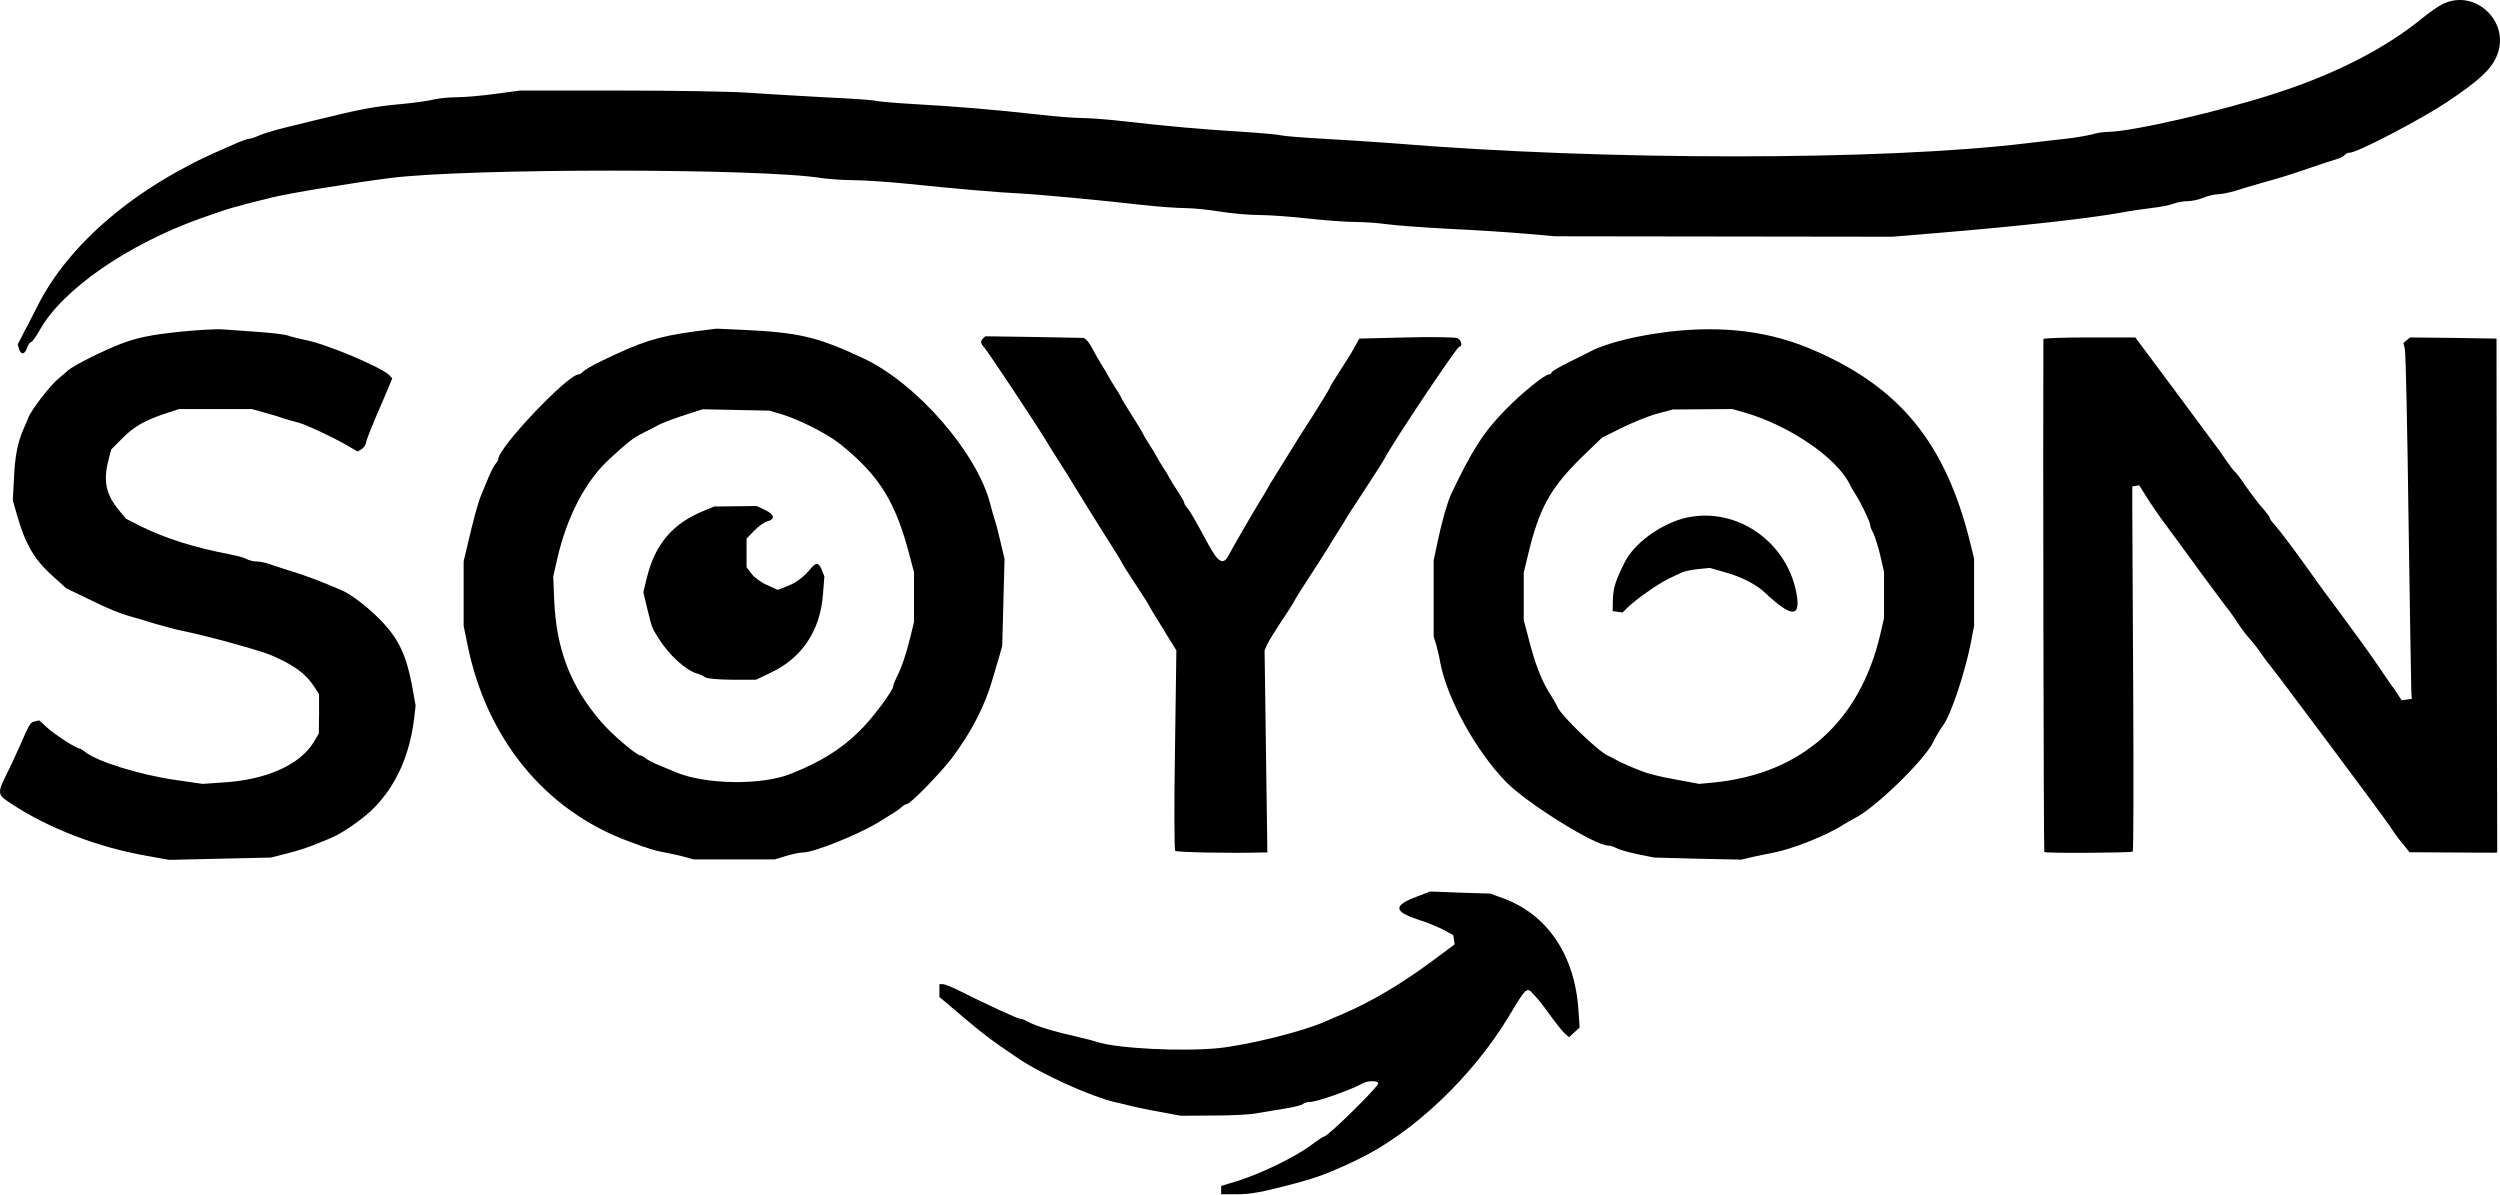
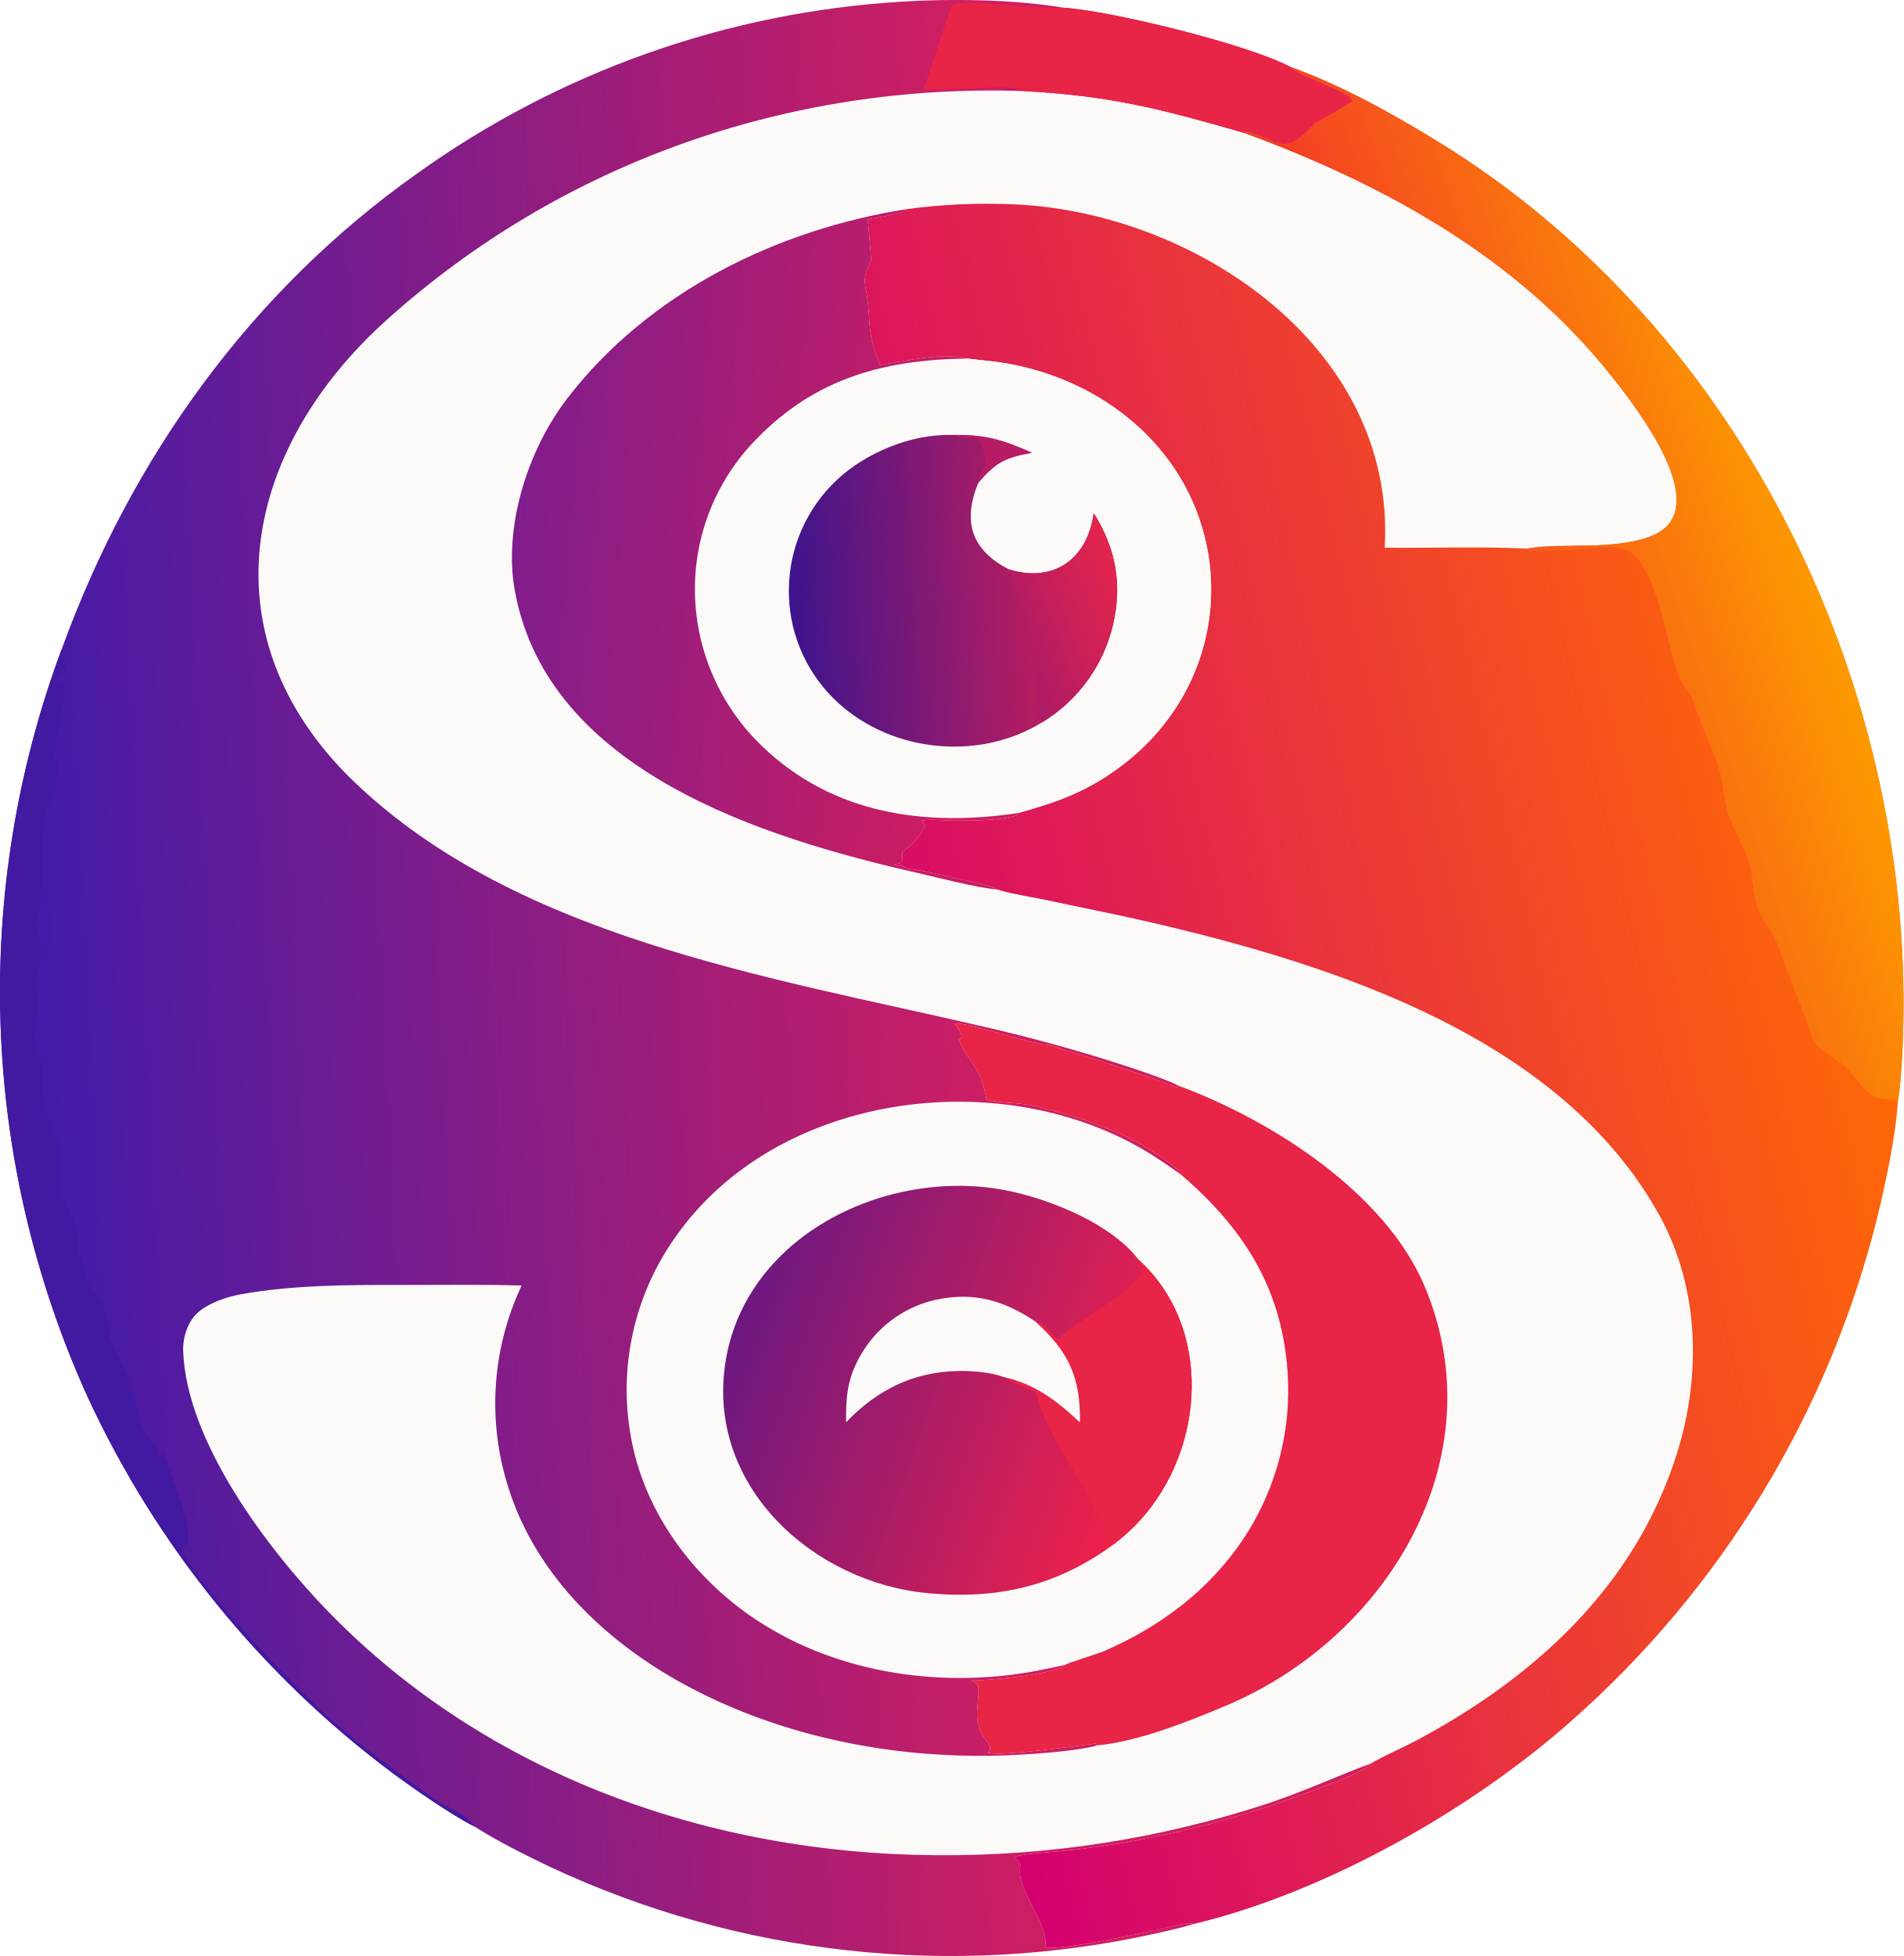
- <svg xmlns="http://www.w3.org/2000/svg" version="1.0" width="1082.453pt" height="517.106pt" viewBox="0 0 1082.453 517.106" preserveAspectRatio="xMidYMid" id="svg9">
-   <defs id="defs9" />
-   <g transform="matrix(0.1,0,0,-0.1,-371.254,713.1057)" fill="#000000" stroke="none" id="g9">
-     <g id="g10">
-       <path d="m 14284,7111 c -17,-9 -53,-34 -80,-56 -158,-130 -372,-241 -629,-325 -239,-79 -635,-170 -737,-170 -18,0 -49,-5 -68,-11 -19,-5 -71,-14 -115,-19 -44,-5 -118,-13 -165,-19 -627,-76 -1829,-76 -2750,0 -69,5 -201,14 -293,19 -93,5 -177,12 -187,15 -11,3 -84,10 -162,15 -171,10 -347,26 -519,46 -69,8 -150,14 -180,14 -30,0 -115,6 -189,15 -199,22 -355,35 -534,45 -87,5 -166,12 -175,15 -9,3 -109,10 -221,15 -113,6 -263,15 -335,20 -71,5 -321,9 -555,9 h -425 l -105,-14 c -58,-8 -134,-15 -170,-15 -36,0 -81,-5 -100,-10 -20,-5 -81,-14 -135,-19 -122,-11 -176,-21 -380,-71 -27,-7 -66,-16 -85,-21 -72,-17 -126,-32 -157,-45 -17,-8 -36,-14 -42,-14 -6,0 -27,-7 -48,-16 -21,-9 -51,-23 -68,-30 -372,-160 -665,-408 -800,-678 -20,-39 -40,-78 -44,-86 -5,-8 -16,-30 -25,-48 l -17,-32 6,-20 c 9,-27 24,-25 35,5 5,14 13,25 17,25 5,0 21,23 37,51 98,176 380,371 696,484 128,45 132,47 310,91 78,19 333,61 510,84 333,43 1607,43 1870,0 30,-4 91,-9 135,-9 44,0 148,-7 230,-15 212,-22 409,-39 485,-42 82,-4 364,-30 535,-50 72,-8 157,-14 190,-14 33,0 101,-7 150,-15 50,-8 126,-15 170,-15 44,0 139,-7 210,-15 72,-8 164,-15 205,-15 41,0 104,-5 140,-10 36,-5 157,-14 270,-20 113,-5 261,-15 330,-21 l 125,-11 730,-1 730,-1 205,17 c 360,30 653,63 790,88 30,6 87,14 125,19 39,4 83,13 98,19 16,6 43,11 61,11 19,0 50,7 69,15 20,8 48,15 63,15 14,0 47,7 73,14 25,8 73,23 106,32 97,27 145,42 225,70 41,14 89,30 107,35 18,5 35,14 38,19 4,6 13,10 22,10 32,0 308,144 422,220 135,91 186,137 212,194 68,149 -93,303 -237,227 z" id="path1" />
-       <path d="m 4495,5695 c -131,-14 -186,-25 -260,-53 -69,-26 -204,-93 -227,-114 -13,-11 -32,-28 -43,-37 -36,-29 -118,-136 -131,-171 -3,-8 -11,-28 -19,-45 -26,-58 -38,-121 -42,-215 l -5,-95 17,-60 c 37,-131 76,-198 160,-272 l 54,-49 93,-45 c 92,-45 135,-63 193,-79 17,-5 62,-18 100,-30 39,-11 90,-25 115,-30 111,-22 337,-85 387,-106 103,-45 150,-80 188,-139 l 19,-30 v -85 l -1,-85 -22,-37 c -60,-99 -206,-164 -394,-175 l -87,-6 -118,17 c -159,23 -343,81 -393,123 -8,7 -19,13 -22,13 -14,0 -113,64 -143,93 l -32,29 -17,-4 c -21,-4 -24,-9 -65,-103 -17,-38 -44,-97 -61,-130 -39,-80 -38,-85 24,-125 161,-106 375,-188 587,-225 l 95,-17 220,5 220,5 60,15 c 64,16 111,32 160,53 17,7 37,15 45,19 45,18 139,84 182,128 97,99 155,230 174,390 l 6,53 -16,90 c -24,125 -56,195 -126,270 -55,59 -137,123 -180,140 -8,3 -28,12 -45,19 -47,20 -105,42 -165,61 -30,9 -72,23 -93,30 -20,8 -49,14 -63,14 -14,0 -34,5 -45,11 -11,6 -41,14 -67,19 -161,31 -279,68 -391,123 l -63,32 -33,40 c -54,67 -66,124 -43,213 l 12,47 50,50 c 51,51 97,77 192,108 l 52,17 h 157 158 l 56,-16 c 31,-8 70,-20 86,-26 17,-5 44,-13 60,-17 34,-9 160,-68 218,-103 l 38,-22 17,10 c 9,6 19,20 20,30 2,10 11,35 19,54 8,19 20,49 27,65 7,17 20,46 28,65 8,19 21,48 27,64 l 12,28 -11,13 c -28,33 -279,139 -370,155 -25,5 -56,13 -70,18 -14,5 -72,12 -130,16 -58,4 -127,9 -155,11 -27,2 -108,-3 -180,-10 z" id="path2" />
-       <path d="m 6720,5696 c -161,-22 -233,-45 -403,-128 -38,-18 -73,-39 -79,-45 -6,-7 -15,-13 -20,-13 -47,0 -348,-317 -348,-367 0,-3 -6,-14 -13,-22 -7,-9 -21,-36 -31,-61 -10,-25 -24,-58 -31,-75 -13,-31 -33,-105 -59,-217 l -16,-67 v -140 -140 l 16,-78 c 82,-410 336,-721 699,-855 89,-33 112,-40 156,-48 26,-5 64,-13 85,-19 l 39,-11 h 176 176 l 49,15 c 27,8 60,15 74,15 45,0 233,75 320,127 80,49 93,57 108,71 7,6 17,12 22,12 14,0 142,131 192,196 88,117 146,230 181,354 9,30 21,73 28,95 l 11,40 5,188 5,188 -17,72 c -9,40 -21,86 -27,102 -5,17 -13,44 -17,61 -56,223 -318,525 -551,634 -199,93 -279,112 -525,123 l -110,5 z m 378,-359 c 76,-23 196,-84 250,-127 172,-137 244,-252 306,-496 l 16,-60 v -108 -108 l -16,-66 c -18,-74 -38,-132 -60,-175 -8,-16 -14,-32 -14,-37 0,-19 -94,-145 -148,-196 -80,-79 -167,-132 -297,-184 -126,-50 -369,-46 -495,7 -14,6 -45,19 -70,29 -25,10 -52,24 -61,31 -8,7 -19,13 -23,13 -17,0 -125,92 -171,146 -133,155 -194,314 -203,529 l -4,100 17,75 c 42,185 124,341 228,435 85,78 100,89 147,113 25,12 52,27 60,31 19,11 81,34 145,54 l 50,16 145,-3 145,-3 z" id="path3" />
-       <path d="m 6764,4921 c -136,-54 -213,-143 -249,-285 l -17,-69 17,-71 c 21,-86 20,-83 48,-127 45,-73 117,-139 167,-154 14,-4 30,-12 37,-17 7,-5 59,-10 116,-10 h 103 l 65,31 c 135,64 214,183 225,341 l 6,75 -11,28 c -12,31 -24,34 -43,12 -35,-42 -67,-67 -105,-81 l -43,-17 -44,20 c -25,10 -55,32 -68,48 l -23,30 v 62 62 l 34,35 c 18,19 44,37 57,40 34,9 30,30 -11,49 l -36,17 -92,-1 -92,-1 z" id="path4" />
-       <path d="m 10940,5695 c -141,-17 -270,-49 -338,-84 -9,-5 -52,-26 -94,-47 -43,-21 -78,-42 -78,-46 0,-5 -5,-8 -11,-8 -18,0 -120,-83 -188,-153 -95,-97 -145,-175 -236,-367 -16,-35 -41,-122 -59,-210 l -16,-75 v -165 -165 l 11,-35 c 5,-19 14,-55 18,-80 30,-156 156,-384 286,-516 89,-91 383,-274 440,-274 9,0 26,-5 38,-12 12,-6 53,-18 92,-26 l 70,-14 188,-5 189,-4 51,12 c 29,6 70,15 92,19 81,16 230,75 300,121 17,10 37,22 45,26 86,40 308,255 344,333 10,21 30,55 42,71 33,43 92,220 119,352 l 15,78 v 145 146 l -16,66 c -106,432 -303,675 -679,837 -188,82 -390,107 -625,80 z m 329,-351 c 192,-56 396,-195 452,-309 5,-11 18,-33 29,-50 23,-37 60,-114 60,-127 0,-6 6,-22 14,-36 7,-15 21,-58 30,-97 l 16,-70 v -100 -100 l -16,-70 c -89,-380 -341,-604 -721,-642 l -63,-6 -97,18 c -54,9 -116,24 -138,32 -52,19 -106,43 -125,54 -8,5 -24,13 -35,18 -42,18 -200,171 -218,209 -4,10 -16,31 -26,47 -45,69 -72,139 -105,271 l -16,60 v 103 103 l 16,66 c 51,216 98,300 245,443 l 78,75 86,43 c 47,23 116,51 153,61 l 67,18 129,1 129,1 z" id="path5" />
-       <path d="m 11000,4886 c -103,-28 -212,-109 -252,-188 -40,-80 -50,-111 -52,-160 l -1,-53 22,-3 21,-3 19,19 c 32,33 137,107 178,126 22,11 48,23 59,28 10,5 42,12 70,15 l 52,5 70,-20 c 65,-18 131,-52 165,-84 120,-113 161,-114 139,-1 -45,228 -272,377 -490,319 z" id="path6" />
-       <path d="m 7969,5666 c -12,-13 -11,-22 4,-38 14,-14 234,-346 272,-410 5,-9 30,-49 55,-88 25,-39 50,-79 55,-88 14,-23 57,-93 72,-117 7,-11 32,-51 55,-88 24,-38 51,-80 60,-95 10,-15 22,-36 28,-47 5,-11 33,-54 60,-95 27,-41 55,-84 60,-95 6,-11 18,-32 28,-47 9,-15 33,-53 52,-85 l 36,-58 -6,-430 c -4,-236 -3,-434 1,-438 5,-6 231,-11 381,-7 h 18 l -6,438 -6,437 11,25 c 6,14 34,59 61,100 28,41 55,84 60,95 6,11 33,54 60,95 27,41 76,117 107,169 32,51 63,100 68,110 6,9 40,61 76,116 36,55 72,111 79,125 41,77 311,480 321,480 16,0 9,29 -8,37 -10,4 -110,6 -222,3 l -203,-5 -22,-40 c -12,-22 -40,-67 -62,-100 -22,-34 -43,-68 -46,-77 -4,-9 -35,-60 -70,-115 -35,-54 -84,-131 -108,-171 -25,-40 -53,-85 -62,-100 -10,-15 -22,-36 -28,-47 -6,-11 -18,-32 -28,-47 -24,-38 -122,-207 -139,-240 -23,-45 -45,-34 -87,43 -59,109 -80,146 -92,160 -8,8 -14,19 -14,23 0,5 -13,27 -28,50 -15,22 -31,48 -35,56 -4,8 -16,29 -27,45 -11,17 -24,39 -30,50 -6,11 -19,34 -30,50 -11,17 -23,37 -27,45 -3,8 -25,44 -48,80 -23,36 -45,72 -48,80 -4,8 -16,29 -27,45 -11,17 -24,39 -30,50 -6,11 -19,34 -30,50 -10,17 -26,44 -35,62 -9,18 -22,36 -28,42 l -12,9 -213,4 -213,3 z" id="path7" />
-       <path d="m 12560,5663 c -2,-395 1,-2217 4,-2221 6,-6 377,-4 383,2 3,3 4,308 2,678 -2,370 -4,725 -4,788 v 115 l 15,2 15,3 23,-37 c 21,-35 68,-104 113,-163 10,-14 68,-92 128,-175 61,-82 115,-156 121,-162 6,-7 25,-34 42,-60 17,-27 42,-58 54,-71 11,-12 34,-41 50,-65 16,-23 32,-44 35,-47 10,-9 484,-644 517,-693 17,-26 36,-53 42,-60 5,-6 18,-22 28,-34 l 17,-22 175,-1 c 96,-1 182,-1 190,-1 l 15,1 -2,1113 -1,1112 -187,3 -187,2 -15,-12 -14,-12 6,-25 c 4,-14 11,-345 16,-736 6,-390 11,-726 12,-745 l 2,-35 -22,-3 -22,-3 -18,28 c -9,15 -20,30 -23,33 -3,3 -27,39 -55,80 -27,41 -97,138 -154,215 -58,77 -121,163 -140,191 -61,86 -135,185 -158,211 -13,13 -23,27 -23,32 0,4 -14,23 -31,42 -17,19 -49,61 -72,94 -22,33 -45,63 -50,66 -5,4 -21,25 -36,47 -14,22 -38,55 -52,73 -14,19 -96,130 -183,247 l -158,212 h -199 c -110,0 -199,-3 -199,-7 z" id="path8" />
-       <path d="m 9850,3250 c -105,-39 -105,-65 1,-100 41,-13 92,-34 114,-46 l 40,-22 3,-20 3,-20 -93,-69 c -140,-104 -271,-181 -398,-235 -19,-8 -51,-22 -70,-30 -92,-42 -330,-101 -460,-115 -157,-16 -437,-2 -525,26 -16,5 -52,15 -80,21 -111,25 -191,49 -227,70 -10,6 -23,10 -29,10 -10,0 -149,64 -272,126 -27,13 -55,24 -63,24 h -14 v -28 -28 l 23,-19 c 168,-143 182,-154 313,-243 105,-72 316,-167 424,-193 19,-4 53,-12 75,-18 22,-5 78,-17 125,-25 l 85,-16 140,1 c 77,0 163,4 190,10 28,5 82,14 120,20 39,6 74,15 79,20 6,5 19,9 31,9 30,0 172,50 227,80 23,13 68,13 68,0 0,-15 -218,-230 -235,-230 -3,0 -29,-17 -58,-39 -68,-50 -212,-120 -309,-151 l -78,-24 v -18 -18 h 66 c 61,0 111,9 254,47 100,27 151,46 270,103 239,114 496,357 654,618 78,130 79,131 108,98 26,-27 28,-30 80,-101 20,-28 45,-58 55,-68 l 19,-17 23,21 23,21 -5,72 c -14,239 -134,418 -327,488 l -55,20 -130,4 -130,5 z" id="path9" />
-     </g>
-   </g>
+ <svg xmlns="http://www.w3.org/2000/svg" version="1.1" style="display:block" viewBox="0 0 1270.241 1305.004" width="777.775" height="799.06" preserveAspectRatio="none" id="svg29">
+   <defs id="defs14">
+     <linearGradient id="Gradient1" gradientUnits="userSpaceOnUse" x1="1019.2" y1="724.708" x2="732.38" y2="701.18" gradientTransform="translate(-387.5961,-359.8402)">
+       <stop class="stop0" offset="0" stop-opacity="1" stop-color="rgb(203,29,98)" id="stop1" />
+       <stop class="stop1" offset="1" stop-opacity="1" stop-color="rgb(128,29,140)" id="stop2" />
+     </linearGradient>
+     <linearGradient id="Gradient2" gradientUnits="userSpaceOnUse" x1="1138.96" y1="759.012" x2="1060.8" y2="787.71" gradientTransform="translate(-387.5961,-359.8402)">
+       <stop class="stop0" offset="0" stop-opacity="1" stop-color="rgb(227,36,76)" id="stop3" />
+       <stop class="stop1" offset="1" stop-opacity="1" stop-color="rgb(171,27,103)" id="stop4" />
+     </linearGradient>
+     <linearGradient id="Gradient3" gradientUnits="userSpaceOnUse" x1="1076.87" y1="750.389" x2="915.572" y2="758.75" gradientTransform="translate(-387.5961,-359.8402)">
+       <stop class="stop0" offset="0" stop-opacity="1" stop-color="rgb(183,29,96)" id="stop5" />
+       <stop class="stop1" offset="1" stop-opacity="1" stop-color="rgb(62,20,141)" id="stop6" />
+     </linearGradient>
+     <linearGradient id="Gradient4" gradientUnits="userSpaceOnUse" x1="1589.62" y1="719.271" x2="1360.54" y2="795.996" gradientTransform="translate(-387.5961,-359.8402)">
+       <stop class="stop0" offset="0" stop-opacity="1" stop-color="rgb(253,153,0)" id="stop7" />
+       <stop class="stop1" offset="1" stop-opacity="1" stop-color="rgb(244,64,35)" id="stop8" />
+     </linearGradient>
+     <linearGradient id="Gradient5" gradientUnits="userSpaceOnUse" x1="1617.04" y1="945.684" x2="947.451" y2="1103.5" gradientTransform="translate(-387.5961,-359.8402)">
+       <stop class="stop0" offset="0" stop-opacity="1" stop-color="rgb(255,103,7)" id="stop9" />
+       <stop class="stop1" offset="1" stop-opacity="1" stop-color="rgb(211,0,113)" id="stop10" />
+     </linearGradient>
+     <linearGradient id="Gradient6" gradientUnits="userSpaceOnUse" x1="1147.56" y1="1329.81" x2="882.226" y2="1236.04" gradientTransform="translate(-387.5961,-359.8402)">
+       <stop class="stop0" offset="0" stop-opacity="1" stop-color="rgb(238,33,74)" id="stop11" />
+       <stop class="stop1" offset="1" stop-opacity="1" stop-color="rgb(109,24,129)" id="stop12" />
+     </linearGradient>
+     <linearGradient id="Gradient7" gradientUnits="userSpaceOnUse" x1="1055.3" y1="1010.4" x2="409.351" y2="1041.52" gradientTransform="translate(-387.5961,-359.8402)">
+       <stop class="stop0" offset="0" stop-opacity="1" stop-color="rgb(207,30,97)" id="stop13" />
+       <stop class="stop1" offset="1" stop-opacity="1" stop-color="rgb(65,27,169)" id="stop14" />
+     </linearGradient>
+   </defs>
+   <path fill="#fcfaf9" d="m 41.134,433.216 c 46.153,-127.268 125.985,-238.717 236.911,-317.231 94.98,-68.123 207.31,-107.956 323.989,-114.886 32.36,-2.065 75.35,-1.484 107.54,4.03 32.2,2.119 123.3,24.499 151.62,39.562 34.02,12.177 67.91,31.069 98.81,50.058 203.57,125.084 319.72,367.005 309.63,603.251 -0.47,10.95 -1.36,26.43 -3.2,37.15 -1.46,23.25 -8.1,53.89 -13.59,76.55 -32.33,130.48 -103.73,247.98 -204.65,336.79 -66.97,59.32 -164.15,114.31 -251.71,135.16 -6.52,2.14 -17.87,4.71 -24.76,6.24 -136.07,30.33 -278.346,14.74 -404.621,-44.32 -16.741,-8.01 -34.836,-17 -50.482,-26.94 -15.041,-7.53 -40.682,-25.34 -54.318,-35.44 -87.908,-65.53 -158.033,-152.01 -203.993,-251.56 -71.279,-157.36 -77.453,-336.52 -17.176,-498.414 z" id="path14" />
+   <path fill="url(#Gradient7)" d="m 41.134,433.216 c 46.153,-127.268 125.985,-238.717 236.911,-317.231 94.98,-68.123 207.31,-107.956 323.989,-114.886 32.36,-2.065 75.35,-1.484 107.54,4.03 32.2,2.119 123.3,24.499 151.62,39.562 5.82,6.954 41.39,16.344 41.37,22.895 1.92,-1.139 -27.22,16.905 -24.06,13.496 -22.2,23.974 -21.58,13.898 -46.93,6.471 l -1.16,1.158 c -55.03,-15.818 -89.5,-25.012 -148.02,-27.954 -156.05,-5.201 -308.147,47.902 -424.79,153.095 -93.074,83.939 -121.071,205.847 -26.714,302.416 108.794,109.04 282.207,135.282 426.614,168.952 32.16,7.37 63.97,16.21 95.33,26.49 7.98,2.64 26.68,8.89 33.93,12.79 l -1.66,0.94 c -17.91,-6.8 -36.04,-13.02 -54.36,-18.64 -0.95,-0.29 -31.25,-9.6 -30.44,-9.59 -11.69,-0.16 -54.88,-15.46 -63.11,-14.31 l 1.05,1.61 c 1.55,2.39 3.32,4.67 3.42,7.36 l -2.03,1.95 c 9.16,18.76 14.72,17.47 18.63,39.85 9.65,2.72 19.68,1.45 31.22,4.09 34.45,7.86 70.8,20.17 97.8,43.82 0.45,0.39 0.82,1.64 1.03,2.25 40.99,35.22 66.64,74.65 70.84,130.05 3.69,48.05 -12.14,95.55 -43.9,131.79 -21.07,24.42 -48.63,42.98 -78.16,55.8 -5.48,2.38 -23.06,7.46 -26.32,9.29 -7.08,6.6 -51.3,10.36 -62.7,10.45 2.88,1.58 3.21,1.25 4.85,4.3 0.08,17.41 -4.46,22.21 5.53,36.18 2.91,4.07 2.77,5.13 0.67,7.76 8.6,2.64 60.92,-4.88 72.16,-6.21 0.32,0.42 0.64,0.84 0.97,1.26 -13.33,3.77 -41.47,5.73 -55.72,6.42 -75.339,3.64 -153.621,-10.96 -220.174,-47.25 -54.316,-29.62 -101.684,-75.69 -118.839,-136.89 -12.205,-42.89 -8.452,-88.76 10.563,-129.09 -26.011,-0.84 -52.911,-0.36 -79.118,-0.4 -35.733,-0.04 -73.389,-0.1 -108.647,6.31 -9.19,1.67 -21.192,5.81 -28.152,11.98 -6.865,6.09 -10.244,16.66 -9.941,25.66 2.045,60.78 56.851,132.93 97.146,174.33 105.948,108.86 254.083,161.02 404.212,162.18 75.68,0.75 150.98,-10.95 222.87,-34.64 25.02,-8.45 44.95,-17.85 68.33,-26.53 -4.59,5.57 -23.16,12.03 -30.77,15.03 -55.91,22.04 -115.05,37.36 -174.89,43.32 -7.37,0.74 -26.18,1.72 -31.87,3.98 l 0.71,0.89 c 3.53,4.5 2.94,2.89 2.64,7.92 -0.85,14.6 19.77,37.47 16.83,51.38 9.92,2.79 62.99,-9.39 76.13,-11.74 5.65,-1 17.9,-5.42 22.92,-3.71 -6.52,2.14 -17.87,4.71 -24.76,6.24 -136.07,30.33 -278.346,14.74 -404.621,-44.32 -16.741,-8.01 -34.836,-17 -50.482,-26.94 -15.041,-7.53 -40.682,-25.34 -54.318,-35.44 -87.908,-65.53 -158.033,-152.01 -203.993,-251.56 -71.279,-157.36 -77.453,-336.52 -17.176,-498.414 z" id="path15" style="fill:url(#Gradient7)" />
+   <path fill="#fcfaf9" d="m 710.774,1110.76 c -6.94,1.57 -13.92,3.01 -20.93,4.32 -64.49,11.72 -135.417,0.58 -189.657,-37.4 -39.977,-27.99 -70.727,-70.74 -79.225,-119.26 -8.383,-46.65 2.394,-94.7 29.893,-133.3 67.016,-95.45 213.469,-115.11 311.159,-58.63 9.17,5.3 17.65,11.25 26.3,17.34 40.99,35.22 66.64,74.65 70.84,130.05 3.69,48.05 -12.14,95.55 -43.9,131.79 -21.07,24.42 -48.63,42.98 -78.16,55.8 -5.48,2.38 -23.06,7.46 -26.32,9.29 z" id="path16" />
+   <path fill="url(#Gradient6)" d="m 743.224,1030.3 c -37.76,27.84 -77.42,37.03 -124.21,32.62 -75.429,-7.11 -145.302,-69.48 -135.536,-149.66 10.323,-84.75 100.621,-131.56 179.616,-120.49 30.75,4.31 77.1,21.92 96.52,47.5 49.82,45.09 44.81,126.33 0.98,174.26 -5.3,5.77 -11.12,11.05 -17.37,15.77 z" id="path17" style="fill:url(#Gradient6)" />
+   <path fill="#e82447" d="m 759.614,840.27 c 49.82,45.09 44.81,126.33 0.98,174.26 -5.3,5.77 -11.12,11.05 -17.37,15.77 -1.51,-0.92 -2.51,-1.42 -3.2,-3.21 -10.04,-26.1 -26.73,-49.08 -39.48,-73.83 -3.89,-7.56 -6.89,-16.37 -9.35,-24.48 -5.96,-3.05 -17.5,-6.51 -21.71,-10.1 20.94,4.47 35.95,16.01 51.16,30.33 0.54,-30.24 -7.64,-47.37 -29.92,-67.45 8.85,1.91 8.15,7.34 15.86,12.07 6.43,-10.61 53.36,-31.5 56.04,-47.91 -2.01,-2.1 -2.17,-2.66 -3.01,-5.45 z" id="path18" />
+   <path fill="#fcfaf9" d="m 564.608,948.85 c -0.299,-19.12 1.388,-32.02 12.138,-48.67 11.203,-17.15 28.801,-29.12 48.878,-33.23 25.08,-5.06 44.39,0.91 65.1,14.61 22.28,20.08 30.46,37.21 29.92,67.45 -15.21,-14.32 -30.22,-25.86 -51.16,-30.33 -7.69,-3.21 -21.9,-4.2 -30.18,-4 -30.323,0.72 -53.952,12.71 -74.696,34.17 z" id="path19" />
+   <path fill="#4219a1" d="m 316.621,1218.63 c -15.041,-7.53 -40.682,-25.34 -54.318,-35.44 -87.908,-65.53 -158.033,-152.01 -203.993,-251.56 -71.279,-157.36 -77.453,-336.52 -17.176,-498.414 1.013,5.658 3.678,10.623 2.916,14.323 -5.598,4.173 -8.69,2.717 -9.422,10.53 l 0.84,0.482 c 3.363,-2.654 1.614,-2.26 5.145,-2.168 1.944,2.198 2.387,5.136 1.998,7.974 -1.775,12.948 -3.518,26.123 -6.883,38.772 -0.167,0.626 2.463,4.338 2.973,5.003 -0.798,7.826 -1.323,16.416 -3.22,23.98 -1.073,4.282 -7.197,13.213 -7.32,17.255 -0.623,20.591 1.28,41.707 -3.33,62.004 -1.547,8.613 2.356,16.667 2.3,25.549 -0.022,3.55 -3.656,17.49 -3.219,19.33 3.395,14.27 0.557,21.63 -1.757,35.58 -0.796,4.8 4.058,9.53 5.352,13.97 0.668,11.27 -0.235,19.17 1.792,30.82 1.296,10.39 7.192,17.42 9.56,27.66 2.356,10.2 -1.715,22.57 2.229,32.18 5.811,14.16 13.338,20.89 11.074,37.9 -0.201,1.51 6.7,17.5 6.777,21.02 8.505,15.11 14.059,17.11 13.719,35.89 -0.05,2.75 12.828,25.32 13.785,30.22 3.338,9.4 5.025,20.38 8.366,30.2 4.675,13.74 10.462,5.79 10.455,20.27 l 0.942,0.82 2.178,-2.82 1.441,0.42 c 3.926,13.83 19.357,48.7 14.611,60.27 l -2.92,1.53 c 2.742,18.84 82.03,100.4 100.371,116.07 19.283,16.47 47.709,37.8 68.881,52.57 7.226,5.03 21.177,9.9 25.853,17.81 z" id="path20" />
+   <path fill="#e82447" d="m 682.394,60.757 -0.2,-0.69 c -7.13,-4.401 -55.91,1.156 -66.04,-0.839 2.18,-2.398 15.09,-47.82 19.7,-56.297 7.95,-3.623 60.06,3.394 72.61,2.305 l 1.11,-0.107 c 32.2,2.119 123.3,24.499 151.62,39.562 5.82,6.954 41.39,16.344 41.37,22.895 1.92,-1.139 -27.22,16.905 -24.06,13.496 -22.2,23.974 -21.58,13.898 -46.93,6.471 l -1.16,1.158 c -55.03,-15.818 -89.5,-25.012 -148.02,-27.954 z" id="path21" />
+   <path fill="url(#Gradient5)" d="m 861.194,44.691 c 34.02,12.177 67.91,31.069 98.81,50.058 203.57,125.084 319.72,367.005 309.63,603.251 -0.47,10.95 -1.36,26.43 -3.2,37.15 -1.46,23.25 -8.1,53.89 -13.59,76.55 -32.33,130.48 -103.73,247.98 -204.65,336.79 -66.97,59.32 -164.15,114.31 -251.71,135.16 -5.02,-1.71 -17.27,2.71 -22.92,3.71 -13.14,2.35 -66.21,14.53 -76.13,11.74 2.94,-13.91 -17.68,-36.78 -16.83,-51.38 0.3,-5.03 0.89,-3.42 -2.64,-7.92 l -0.71,-0.89 c 5.69,-2.26 24.5,-3.24 31.87,-3.98 59.84,-5.96 118.98,-21.28 174.89,-43.32 7.61,-3 26.18,-9.46 30.77,-15.03 4.37,-2.97 23.23,-11.59 29.33,-14.83 79.78,-42.28 146.83,-103.33 174.78,-191.57 16.47,-52 15.15,-110.56 -11.21,-158.66 -65.25,-119.04 -216.91,-167.69 -340.65,-196.341 -22.54,-5.219 -44.69,-9.483 -67.18,-14.354 -7.91,-1.714 -25.85,-4.637 -32.52,-6.803 l -1.55,-0.519 c -2.61,-2.503 -54.389,-13.96 -60.415,-14.037 -3.776,-3.241 -6.676,-0.859 -8.646,-3.057 2.458,-0.029 1.216,0.118 3.72,-0.479 2.471,-2.825 1.633,-2.171 1.487,-7.235 6.612,-5.105 12.294,-10.342 15.574,-18.155 -1.87,-1.606 -1.38,-0.834 -2.33,-3.008 5.04,-1.216 12.5,-0.247 17.92,-0.192 13.25,0.132 32.82,0.426 45.3,-3.29 l 0.94,-1.603 c 26.82,-7.474 46.13,-14.37 68.88,-31.406 31.79,-23.794 53.27,-58.74 58.66,-98.292 5.24,-38.64 -5.3,-77.764 -29.25,-108.535 -27.61,-35.681 -70.26,-57.549 -114.68,-63.017 -5.82,-0.716 -11.6,-1.206 -17.42,-1.975 -15.14,-4.563 -42.835,1.978 -58.14,4.286 -0.791,-1.693 -1.513,-3.416 -2.166,-5.166 -5.429,-14.303 -4.571,-20.443 -5.898,-34.91 -1.382,-15.063 -5.073,-15.29 1.817,-29.468 0.46,-0.948 -1.717,-24.338 -2.076,-27.864 5.398,-0.511 22.973,-3.526 26.65,-6.672 23.513,-3.038 42.483,-3.888 66.133,-3.282 122.66,3.143 260.03,94.149 252.19,229.269 29.85,0.332 65.93,-0.894 94.77,0.6 24.98,-4.195 59.42,1.613 84.13,-8.819 41.73,-17.617 -10.29,-84.353 -27.14,-105.699 -62.96,-79.771 -152.07,-128.412 -245.38,-162.786 l 1.16,-1.158 c 25.35,7.427 24.73,17.503 46.93,-6.471 -3.16,3.409 25.98,-14.635 24.06,-13.496 0.02,-6.551 -35.55,-15.941 -41.37,-22.895 z" id="path22" style="fill:url(#Gradient5)" />
+   <path fill="url(#Gradient4)" d="m 861.194,44.691 c 34.02,12.177 67.91,31.069 98.81,50.058 203.57,125.084 319.72,367.005 309.63,603.251 -0.47,10.95 -1.36,26.43 -3.2,37.15 -4.12,-3.34 -11.44,-0.95 -16.32,-3.7 -7.61,-4.74 -12.23,-13.79 -18.99,-19.92 -7.25,-6.57 -19.03,-10.23 -22.13,-19.99 -4.52,-14.86 -10.93,-29.2 -16.51,-43.6 -4.47,-11.532 -5.93,-20.768 -13.65,-31.089 -7.58,-10.127 -8.45,-20.414 -9.86,-32.478 -1.56,-13.395 -10.34,-27.052 -15.15,-39.609 -4.01,-10.917 -4.13,-26.488 -8.39,-36.939 -5.69,-13.954 -11.7,-28.424 -16.48,-42.799 -0.81,-2.416 -6.52,-7.794 -8.83,-14.204 -9.19,-25.449 -11.54,-58.455 -28.51,-79.714 -10.21,-11.588 -39.7,-2.832 -53.84,-3.654 -4.84,-0.282 -15.03,2.073 -18.97,-1.439 24.98,-4.195 59.42,1.613 84.13,-8.819 41.73,-17.617 -10.29,-84.353 -27.14,-105.699 -62.96,-79.771 -152.07,-128.412 -245.38,-162.786 l 1.16,-1.158 c 25.35,7.427 24.73,17.503 46.93,-6.471 -3.16,3.409 25.98,-14.635 24.06,-13.496 0.02,-6.551 -35.55,-15.941 -41.37,-22.895 z" id="path23" style="fill:url(#Gradient4)" />
+   <path fill="#fcfaf9" d="m 645.524,239.222 c 5.82,0.769 11.6,1.259 17.42,1.975 44.42,5.468 87.07,27.336 114.68,63.017 23.95,30.771 34.49,69.895 29.25,108.535 -5.39,39.552 -26.87,74.498 -58.66,98.292 -22.75,17.036 -42.06,23.932 -68.88,31.406 -62.01,9.308 -123.285,0.761 -170.356,-44.195 -27.937,-26.542 -44.203,-63.083 -45.228,-101.604 -0.96,-38.936 14.028,-76.574 41.49,-104.191 39.535,-40.498 85.489,-52.529 140.284,-53.235 z" id="path24" />
+   <path fill="url(#Gradient3)" d="m 634.874,290.199 c 22.45,-0.339 33.43,2.867 53.69,11.853 -17.81,3.307 -23.82,6.103 -35.76,20.069 -10.67,26.046 -4.5,45 20.64,57.828 29.96,9.056 52.23,-7.075 56.4,-37.616 14.69,23.303 19.13,47.158 12.94,74.248 -6.25,26.944 -22.99,50.28 -46.51,64.832 l -0.89,0.537 c -43.61,26.889 -104.311,19.661 -140.24,-17.027 -18.844,-19.272 -29.191,-45.284 -28.733,-72.234 0.397,-27.383 11.856,-53.442 31.768,-72.244 19.379,-18.406 49.965,-30.981 76.695,-30.246 z" id="path25" style="fill:url(#Gradient3)" />
+   <path fill="url(#Gradient2)" d="m 673.444,379.949 c 29.96,9.056 52.23,-7.075 56.4,-37.616 14.69,23.303 19.13,47.158 12.94,74.248 -6.25,26.944 -22.99,50.28 -46.51,64.832 l -0.89,0.537 c -4.54,-2.914 -1.05,-5.421 -1.93,-10.677 -0.35,-2.046 -1.27,-5.152 -1.28,-6.987 -0.08,-17.441 -1.89,-35.139 -6.1,-52.07 -1.55,-6.172 -6.89,-15.06 -9.24,-21.196 -1.35,-3.543 -1.92,-7.034 -3.39,-11.071 z" id="path26" style="fill:url(#Gradient2)" />
+   <path fill="#b61b64" d="m 634.874,290.199 c 22.45,-0.339 33.43,2.867 53.69,11.853 -17.81,3.307 -23.82,6.103 -35.76,20.069 4.53,-16.409 8.62,-9.647 0.4,-29.353 -6.28,-0.279 -12.36,-0.579 -18.33,-2.569 z" id="path27" />
+   <path fill="#e82447" d="m 788.314,783.83 c -0.21,-0.61 -0.58,-1.86 -1.03,-2.25 -27,-23.65 -63.35,-35.96 -97.8,-43.82 -11.54,-2.64 -21.57,-1.37 -31.22,-4.09 -3.91,-22.38 -9.47,-21.09 -18.63,-39.85 l 2.03,-1.95 c -0.1,-2.69 -1.87,-4.97 -3.42,-7.36 l -1.05,-1.61 c 8.23,-1.15 51.42,14.15 63.11,14.31 -0.81,-0.01 29.49,9.3 30.44,9.59 18.32,5.62 36.45,11.84 54.36,18.64 l 1.66,-0.94 c 62.8,23.29 137.8,71.74 163.87,133.63 48.34,114.72 -24.99,234.91 -133.11,280.11 -25.95,10.85 -57.59,23.52 -85.27,26.26 -0.33,-0.42 -0.65,-0.84 -0.97,-1.26 -11.24,1.33 -63.56,8.85 -72.16,6.21 2.1,-2.63 2.24,-3.69 -0.67,-7.76 -9.99,-13.97 -5.45,-18.77 -5.53,-36.18 -1.64,-3.05 -1.97,-2.72 -4.85,-4.3 11.4,-0.09 55.62,-3.85 62.7,-10.45 3.26,-1.83 20.84,-6.91 26.32,-9.29 29.53,-12.82 57.09,-31.38 78.16,-55.8 31.76,-36.24 47.59,-83.74 43.9,-131.79 -4.2,-55.4 -29.85,-94.83 -70.84,-130.05 z" id="path28" />
+   <path fill="url(#Gradient1)" d="m 605.711,139.428 c -3.677,3.146 -21.252,6.161 -26.65,6.672 0.359,3.526 2.536,26.916 2.076,27.864 -6.89,14.178 -3.199,14.405 -1.817,29.468 1.327,14.467 0.469,20.607 5.898,34.91 0.653,1.75 1.375,3.473 2.166,5.166 15.305,-2.308 43,-8.849 58.14,-4.286 -54.795,0.706 -100.749,12.737 -140.284,53.235 -27.462,27.617 -42.45,65.255 -41.49,104.191 1.025,38.521 17.291,75.062 45.228,101.604 47.071,44.956 108.346,53.503 170.356,44.195 l -0.94,1.603 c -12.48,3.716 -32.05,3.422 -45.3,3.29 -5.42,-0.055 -12.88,-1.024 -17.92,0.192 0.95,2.174 0.46,1.402 2.33,3.008 -3.28,7.813 -8.962,13.05 -15.574,18.155 0.146,5.064 0.984,4.41 -1.487,7.235 -2.504,0.597 -1.262,0.45 -3.72,0.479 1.97,2.198 4.87,-0.184 8.646,3.057 6.026,0.077 57.805,11.534 60.415,14.037 -15.02,-1.375 -38.17,-7.608 -53.51,-11.097 -103.031,-23.433 -246.467,-67.833 -268.653,-187.847 -7.92,-42.846 8.477,-94.223 34.693,-128.44 54.285,-70.852 140.304,-113.206 227.397,-126.691 z" id="path29" style="fill:url(#Gradient1)" />
</svg>
